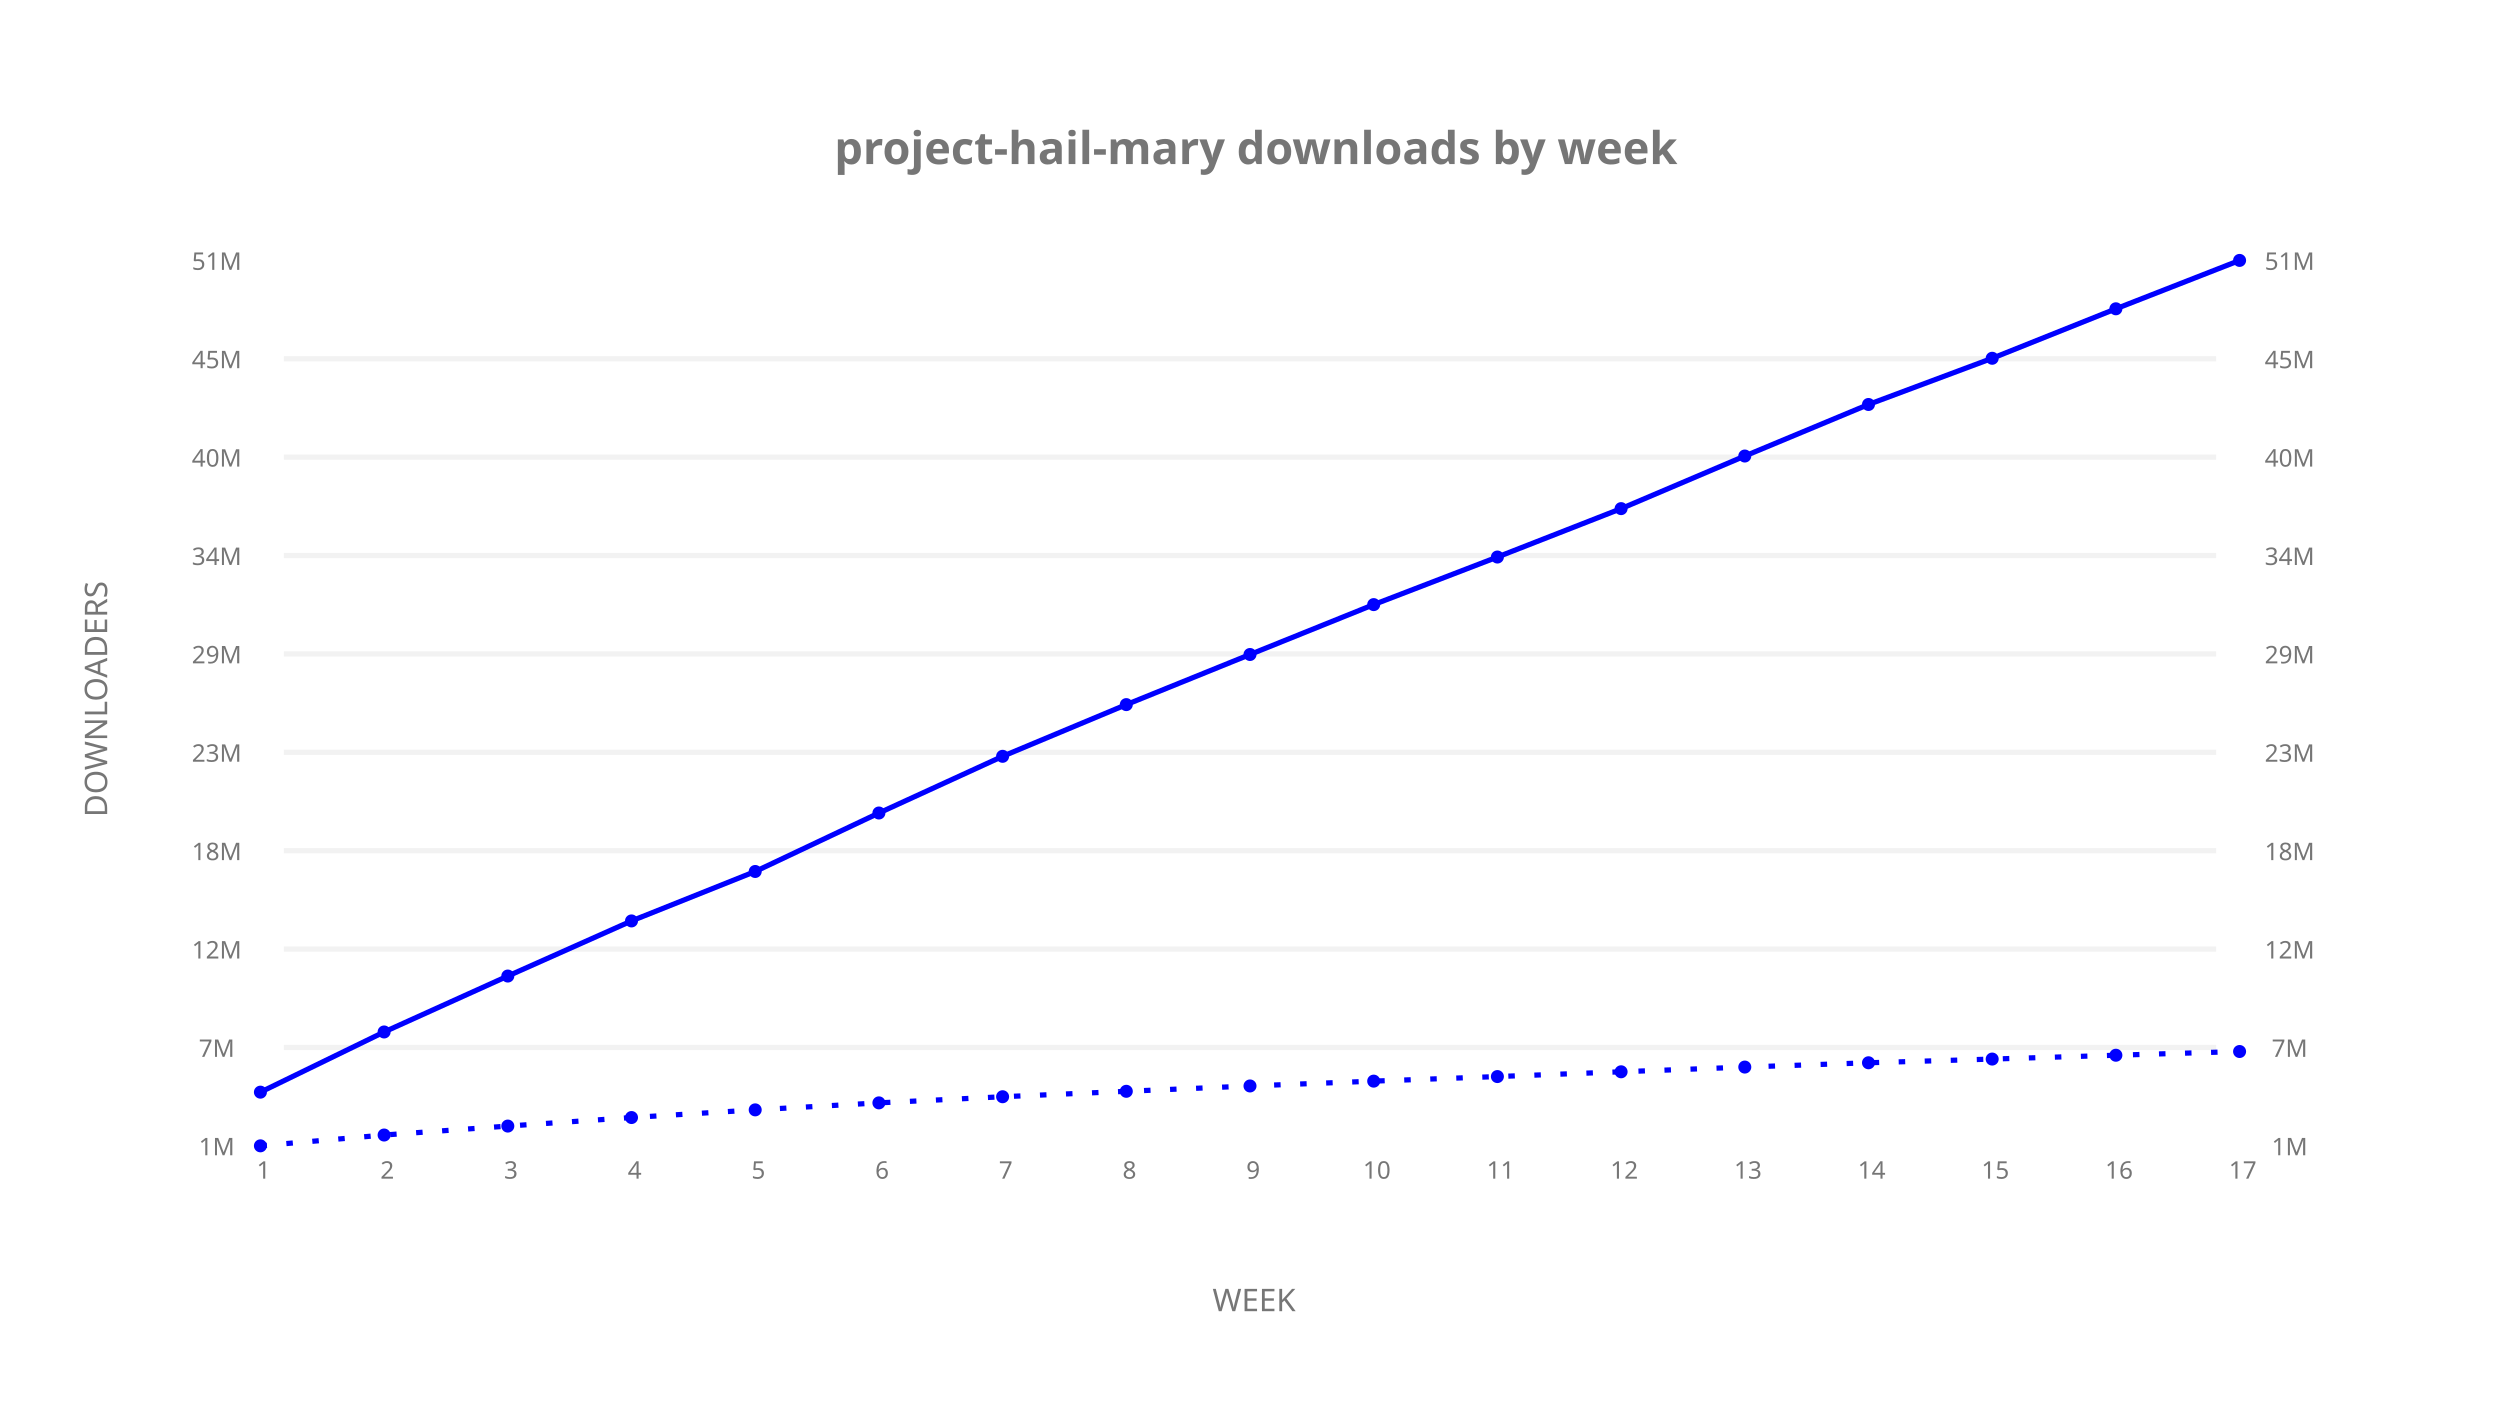
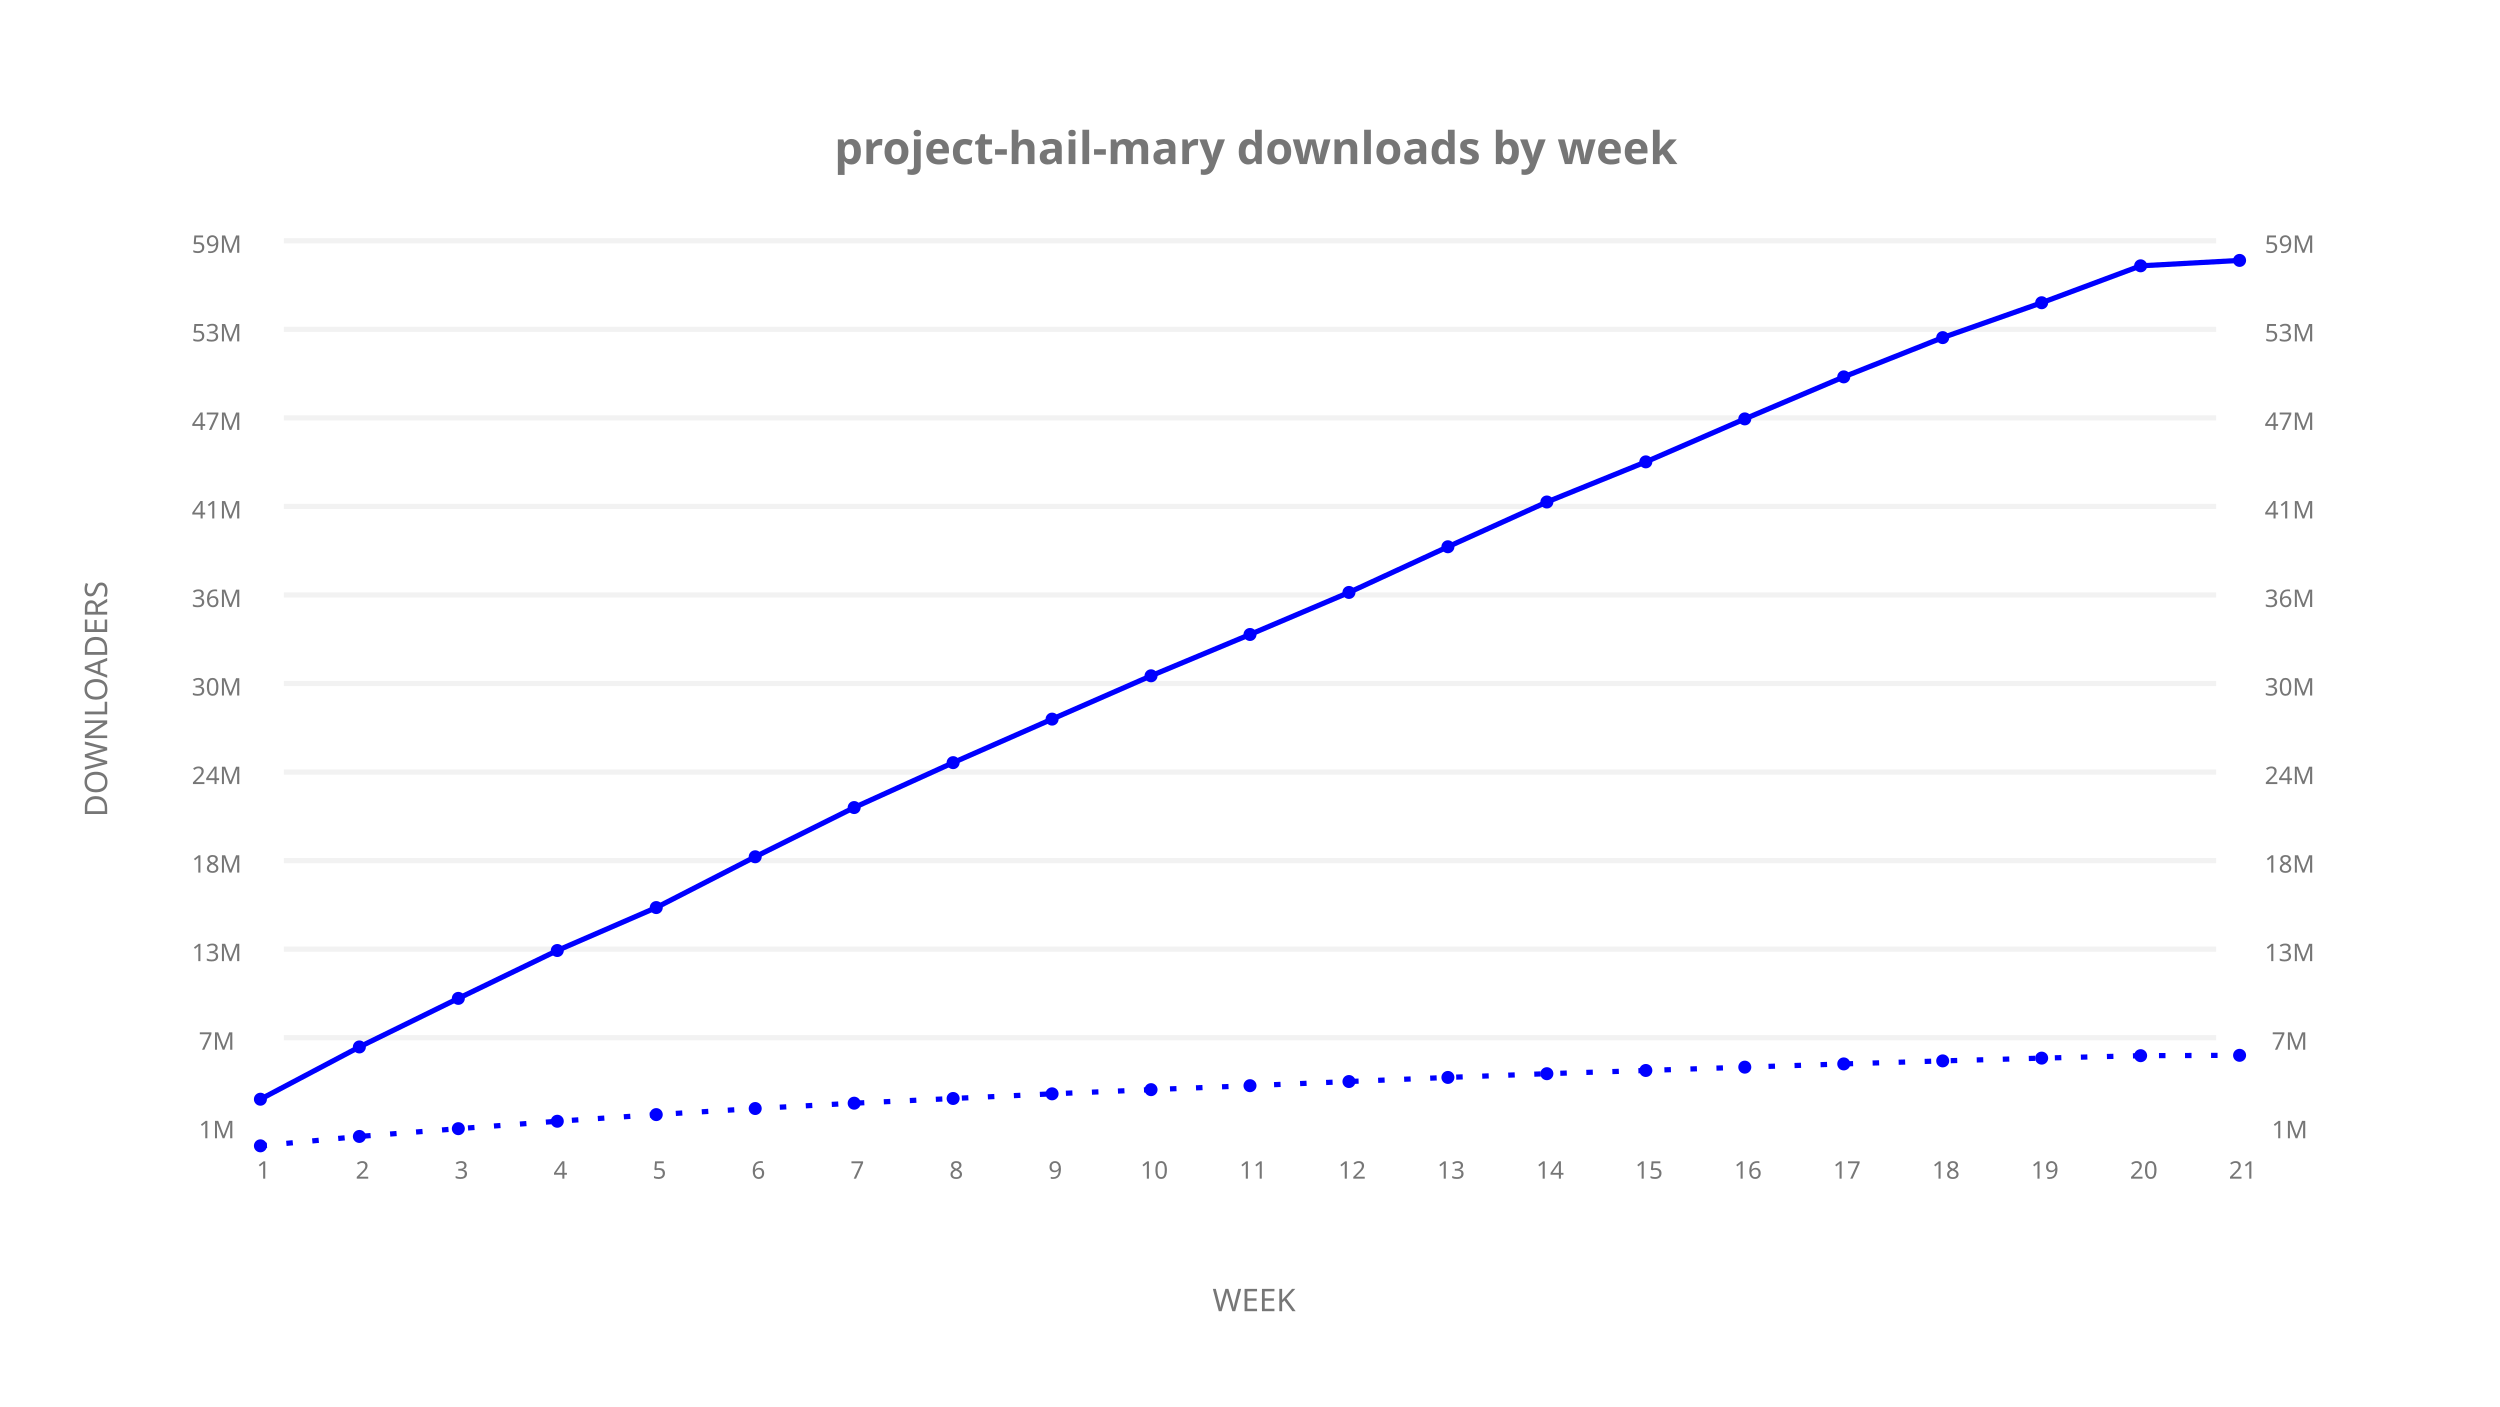
<svg xmlns="http://www.w3.org/2000/svg" xml:space="preserve" id="project-hail-mary-downloads-by-week-project-hail-mary-week" x="0px" y="0px" width="1920px" height="1080px" viewBox="0 0 1920 1080" enable-background="new 0 0 1920 1080" role="img">
  <g id="annotations">
    <text x="960" y="126" font-family="Atkinson Hyperlegible" font-size="26pt" text-anchor="middle" text-align="center" font-weight="600" font-style="normal" style="fill:rgb(118,118,118); fill-opacity:1; stroke:rgb(118,118,118); stroke-opacity:0; stroke-width:0.5"> project-hail-mary downloads by week</text>
    <g id="axes-lines">
      <text x="960" y="1007" font-family="Atkinson Hyperlegible" font-size="18pt" text-anchor="middle" text-align="center" font-weight="500" font-style="normal" style="fill:rgb(118,118,118); fill-opacity:1; stroke:rgb(118,118,118); stroke-opacity:0; stroke-width:0.5"> WEEK</text>
      <text x="73" y="540" font-family="Atkinson Hyperlegible" font-size="18pt" text-anchor="middle" text-align="center" dominant-baseline="central" font-weight="500" font-style="normal" style="fill:rgb(118,118,118); fill-opacity:1; stroke:rgb(118,118,118); stroke-opacity:0; stroke-width:0.5" transform="rotate(-90,73,540)"> DOWNLOADERS</text>
    </g>
    <g id="tic-y-label-lines">
-       <line x1="218" y1="804.444" x2="1702" y2="804.444" style="fill:rgb(0,0,255); fill-opacity:0; stroke:rgb(242,242,242); stroke-opacity:1; stroke-width:4" />
-       <line x1="218" y1="728.889" x2="1702" y2="728.889" style="fill:rgb(0,0,255); fill-opacity:0; stroke:rgb(242,242,242); stroke-opacity:1; stroke-width:4" />
-       <line x1="218" y1="653.333" x2="1702" y2="653.333" style="fill:rgb(0,0,255); fill-opacity:0; stroke:rgb(242,242,242); stroke-opacity:1; stroke-width:4" />
-       <line x1="218" y1="577.778" x2="1702" y2="577.778" style="fill:rgb(0,0,255); fill-opacity:0; stroke:rgb(242,242,242); stroke-opacity:1; stroke-width:4" />
-       <line x1="218" y1="502.222" x2="1702" y2="502.222" style="fill:rgb(0,0,255); fill-opacity:0; stroke:rgb(242,242,242); stroke-opacity:1; stroke-width:4" />
-       <line x1="218" y1="426.667" x2="1702" y2="426.667" style="fill:rgb(0,0,255); fill-opacity:0; stroke:rgb(242,242,242); stroke-opacity:1; stroke-width:4" />
-       <line x1="218" y1="351.111" x2="1702" y2="351.111" style="fill:rgb(0,0,255); fill-opacity:0; stroke:rgb(242,242,242); stroke-opacity:1; stroke-width:4" />
-       <line x1="218" y1="275.556" x2="1702" y2="275.556" style="fill:rgb(0,0,255); fill-opacity:0; stroke:rgb(242,242,242); stroke-opacity:1; stroke-width:4" />
+       <line x1="218" y1="796.932" x2="1702" y2="796.932" style="fill:rgb(0,0,255); fill-opacity:0; stroke:rgb(242,242,242); stroke-opacity:1; stroke-width:4" />
+       <line x1="218" y1="728.932" x2="1702" y2="728.932" style="fill:rgb(0,0,255); fill-opacity:0; stroke:rgb(242,242,242); stroke-opacity:1; stroke-width:4" />
+       <line x1="218" y1="660.932" x2="1702" y2="660.932" style="fill:rgb(0,0,255); fill-opacity:0; stroke:rgb(242,242,242); stroke-opacity:1; stroke-width:4" />
+       <line x1="218" y1="592.932" x2="1702" y2="592.932" style="fill:rgb(0,0,255); fill-opacity:0; stroke:rgb(242,242,242); stroke-opacity:1; stroke-width:4" />
+       <line x1="218" y1="524.932" x2="1702" y2="524.932" style="fill:rgb(0,0,255); fill-opacity:0; stroke:rgb(242,242,242); stroke-opacity:1; stroke-width:4" />
+       <line x1="218" y1="456.932" x2="1702" y2="456.932" style="fill:rgb(0,0,255); fill-opacity:0; stroke:rgb(242,242,242); stroke-opacity:1; stroke-width:4" />
+       <line x1="218" y1="388.932" x2="1702" y2="388.932" style="fill:rgb(0,0,255); fill-opacity:0; stroke:rgb(242,242,242); stroke-opacity:1; stroke-width:4" />
+       <line x1="218" y1="320.932" x2="1702" y2="320.932" style="fill:rgb(0,0,255); fill-opacity:0; stroke:rgb(242,242,242); stroke-opacity:1; stroke-width:4" />
+       <line x1="218" y1="252.932" x2="1702" y2="252.932" style="fill:rgb(0,0,255); fill-opacity:0; stroke:rgb(242,242,242); stroke-opacity:1; stroke-width:4" />
+       <line x1="218" y1="184.932" x2="1702" y2="184.932" style="fill:rgb(0,0,255); fill-opacity:0; stroke:rgb(242,242,242); stroke-opacity:1; stroke-width:4" />
    </g>
    <g id="tic-x-labels">
      <text x="200" y="898" font-family="Atkinson Hyperlegible" font-size="14pt" text-anchor="middle" text-align="center" dominant-baseline="central" font-weight="400" font-style="normal" style="fill:rgb(118,118,118); fill-opacity:1; stroke:rgb(118,118,118); stroke-opacity:0; stroke-width:0.5"> 1</text>
-       <text x="295" y="898" font-family="Atkinson Hyperlegible" font-size="14pt" text-anchor="middle" text-align="center" dominant-baseline="central" font-weight="400" font-style="normal" style="fill:rgb(118,118,118); fill-opacity:1; stroke:rgb(118,118,118); stroke-opacity:0; stroke-width:0.5"> 2</text>
-       <text x="390" y="898" font-family="Atkinson Hyperlegible" font-size="14pt" text-anchor="middle" text-align="center" dominant-baseline="central" font-weight="400" font-style="normal" style="fill:rgb(118,118,118); fill-opacity:1; stroke:rgb(118,118,118); stroke-opacity:0; stroke-width:0.5"> 3</text>
-       <text x="485" y="898" font-family="Atkinson Hyperlegible" font-size="14pt" text-anchor="middle" text-align="center" dominant-baseline="central" font-weight="400" font-style="normal" style="fill:rgb(118,118,118); fill-opacity:1; stroke:rgb(118,118,118); stroke-opacity:0; stroke-width:0.5"> 4</text>
-       <text x="580" y="898" font-family="Atkinson Hyperlegible" font-size="14pt" text-anchor="middle" text-align="center" dominant-baseline="central" font-weight="400" font-style="normal" style="fill:rgb(118,118,118); fill-opacity:1; stroke:rgb(118,118,118); stroke-opacity:0; stroke-width:0.5"> 5</text>
-       <text x="675" y="898" font-family="Atkinson Hyperlegible" font-size="14pt" text-anchor="middle" text-align="center" dominant-baseline="central" font-weight="400" font-style="normal" style="fill:rgb(118,118,118); fill-opacity:1; stroke:rgb(118,118,118); stroke-opacity:0; stroke-width:0.5"> 6</text>
-       <text x="770" y="898" font-family="Atkinson Hyperlegible" font-size="14pt" text-anchor="middle" text-align="center" dominant-baseline="central" font-weight="400" font-style="normal" style="fill:rgb(118,118,118); fill-opacity:1; stroke:rgb(118,118,118); stroke-opacity:0; stroke-width:0.5"> 7</text>
-       <text x="865" y="898" font-family="Atkinson Hyperlegible" font-size="14pt" text-anchor="middle" text-align="center" dominant-baseline="central" font-weight="400" font-style="normal" style="fill:rgb(118,118,118); fill-opacity:1; stroke:rgb(118,118,118); stroke-opacity:0; stroke-width:0.5"> 8</text>
-       <text x="960" y="898" font-family="Atkinson Hyperlegible" font-size="14pt" text-anchor="middle" text-align="center" dominant-baseline="central" font-weight="400" font-style="normal" style="fill:rgb(118,118,118); fill-opacity:1; stroke:rgb(118,118,118); stroke-opacity:0; stroke-width:0.5"> 9</text>
-       <text x="1055" y="898" font-family="Atkinson Hyperlegible" font-size="14pt" text-anchor="middle" text-align="center" dominant-baseline="central" font-weight="400" font-style="normal" style="fill:rgb(118,118,118); fill-opacity:1; stroke:rgb(118,118,118); stroke-opacity:0; stroke-width:0.5"> 10</text>
-       <text x="1150" y="898" font-family="Atkinson Hyperlegible" font-size="14pt" text-anchor="middle" text-align="center" dominant-baseline="central" font-weight="400" font-style="normal" style="fill:rgb(118,118,118); fill-opacity:1; stroke:rgb(118,118,118); stroke-opacity:0; stroke-width:0.5"> 11</text>
-       <text x="1245" y="898" font-family="Atkinson Hyperlegible" font-size="14pt" text-anchor="middle" text-align="center" dominant-baseline="central" font-weight="400" font-style="normal" style="fill:rgb(118,118,118); fill-opacity:1; stroke:rgb(118,118,118); stroke-opacity:0; stroke-width:0.5"> 12</text>
-       <text x="1340" y="898" font-family="Atkinson Hyperlegible" font-size="14pt" text-anchor="middle" text-align="center" dominant-baseline="central" font-weight="400" font-style="normal" style="fill:rgb(118,118,118); fill-opacity:1; stroke:rgb(118,118,118); stroke-opacity:0; stroke-width:0.5"> 13</text>
-       <text x="1435" y="898" font-family="Atkinson Hyperlegible" font-size="14pt" text-anchor="middle" text-align="center" dominant-baseline="central" font-weight="400" font-style="normal" style="fill:rgb(118,118,118); fill-opacity:1; stroke:rgb(118,118,118); stroke-opacity:0; stroke-width:0.5"> 14</text>
-       <text x="1530" y="898" font-family="Atkinson Hyperlegible" font-size="14pt" text-anchor="middle" text-align="center" dominant-baseline="central" font-weight="400" font-style="normal" style="fill:rgb(118,118,118); fill-opacity:1; stroke:rgb(118,118,118); stroke-opacity:0; stroke-width:0.5"> 15</text>
-       <text x="1625" y="898" font-family="Atkinson Hyperlegible" font-size="14pt" text-anchor="middle" text-align="center" dominant-baseline="central" font-weight="400" font-style="normal" style="fill:rgb(118,118,118); fill-opacity:1; stroke:rgb(118,118,118); stroke-opacity:0; stroke-width:0.5"> 16</text>
-       <text x="1720" y="898" font-family="Atkinson Hyperlegible" font-size="14pt" text-anchor="middle" text-align="center" dominant-baseline="central" font-weight="400" font-style="normal" style="fill:rgb(118,118,118); fill-opacity:1; stroke:rgb(118,118,118); stroke-opacity:0; stroke-width:0.5"> 17</text>
+       <text x="276" y="898" font-family="Atkinson Hyperlegible" font-size="14pt" text-anchor="middle" text-align="center" dominant-baseline="central" font-weight="400" font-style="normal" style="fill:rgb(118,118,118); fill-opacity:1; stroke:rgb(118,118,118); stroke-opacity:0; stroke-width:0.5"> 2</text>
+       <text x="352" y="898" font-family="Atkinson Hyperlegible" font-size="14pt" text-anchor="middle" text-align="center" dominant-baseline="central" font-weight="400" font-style="normal" style="fill:rgb(118,118,118); fill-opacity:1; stroke:rgb(118,118,118); stroke-opacity:0; stroke-width:0.5"> 3</text>
+       <text x="428" y="898" font-family="Atkinson Hyperlegible" font-size="14pt" text-anchor="middle" text-align="center" dominant-baseline="central" font-weight="400" font-style="normal" style="fill:rgb(118,118,118); fill-opacity:1; stroke:rgb(118,118,118); stroke-opacity:0; stroke-width:0.5"> 4</text>
+       <text x="504" y="898" font-family="Atkinson Hyperlegible" font-size="14pt" text-anchor="middle" text-align="center" dominant-baseline="central" font-weight="400" font-style="normal" style="fill:rgb(118,118,118); fill-opacity:1; stroke:rgb(118,118,118); stroke-opacity:0; stroke-width:0.5"> 5</text>
+       <text x="580" y="898" font-family="Atkinson Hyperlegible" font-size="14pt" text-anchor="middle" text-align="center" dominant-baseline="central" font-weight="400" font-style="normal" style="fill:rgb(118,118,118); fill-opacity:1; stroke:rgb(118,118,118); stroke-opacity:0; stroke-width:0.5"> 6</text>
+       <text x="656" y="898" font-family="Atkinson Hyperlegible" font-size="14pt" text-anchor="middle" text-align="center" dominant-baseline="central" font-weight="400" font-style="normal" style="fill:rgb(118,118,118); fill-opacity:1; stroke:rgb(118,118,118); stroke-opacity:0; stroke-width:0.5"> 7</text>
+       <text x="732" y="898" font-family="Atkinson Hyperlegible" font-size="14pt" text-anchor="middle" text-align="center" dominant-baseline="central" font-weight="400" font-style="normal" style="fill:rgb(118,118,118); fill-opacity:1; stroke:rgb(118,118,118); stroke-opacity:0; stroke-width:0.5"> 8</text>
+       <text x="808" y="898" font-family="Atkinson Hyperlegible" font-size="14pt" text-anchor="middle" text-align="center" dominant-baseline="central" font-weight="400" font-style="normal" style="fill:rgb(118,118,118); fill-opacity:1; stroke:rgb(118,118,118); stroke-opacity:0; stroke-width:0.5"> 9</text>
+       <text x="884" y="898" font-family="Atkinson Hyperlegible" font-size="14pt" text-anchor="middle" text-align="center" dominant-baseline="central" font-weight="400" font-style="normal" style="fill:rgb(118,118,118); fill-opacity:1; stroke:rgb(118,118,118); stroke-opacity:0; stroke-width:0.5"> 10</text>
+       <text x="960" y="898" font-family="Atkinson Hyperlegible" font-size="14pt" text-anchor="middle" text-align="center" dominant-baseline="central" font-weight="400" font-style="normal" style="fill:rgb(118,118,118); fill-opacity:1; stroke:rgb(118,118,118); stroke-opacity:0; stroke-width:0.5"> 11</text>
+       <text x="1036" y="898" font-family="Atkinson Hyperlegible" font-size="14pt" text-anchor="middle" text-align="center" dominant-baseline="central" font-weight="400" font-style="normal" style="fill:rgb(118,118,118); fill-opacity:1; stroke:rgb(118,118,118); stroke-opacity:0; stroke-width:0.5"> 12</text>
+       <text x="1112" y="898" font-family="Atkinson Hyperlegible" font-size="14pt" text-anchor="middle" text-align="center" dominant-baseline="central" font-weight="400" font-style="normal" style="fill:rgb(118,118,118); fill-opacity:1; stroke:rgb(118,118,118); stroke-opacity:0; stroke-width:0.5"> 13</text>
+       <text x="1188" y="898" font-family="Atkinson Hyperlegible" font-size="14pt" text-anchor="middle" text-align="center" dominant-baseline="central" font-weight="400" font-style="normal" style="fill:rgb(118,118,118); fill-opacity:1; stroke:rgb(118,118,118); stroke-opacity:0; stroke-width:0.5"> 14</text>
+       <text x="1264" y="898" font-family="Atkinson Hyperlegible" font-size="14pt" text-anchor="middle" text-align="center" dominant-baseline="central" font-weight="400" font-style="normal" style="fill:rgb(118,118,118); fill-opacity:1; stroke:rgb(118,118,118); stroke-opacity:0; stroke-width:0.5"> 15</text>
+       <text x="1340" y="898" font-family="Atkinson Hyperlegible" font-size="14pt" text-anchor="middle" text-align="center" dominant-baseline="central" font-weight="400" font-style="normal" style="fill:rgb(118,118,118); fill-opacity:1; stroke:rgb(118,118,118); stroke-opacity:0; stroke-width:0.5"> 16</text>
+       <text x="1416" y="898" font-family="Atkinson Hyperlegible" font-size="14pt" text-anchor="middle" text-align="center" dominant-baseline="central" font-weight="400" font-style="normal" style="fill:rgb(118,118,118); fill-opacity:1; stroke:rgb(118,118,118); stroke-opacity:0; stroke-width:0.5"> 17</text>
+       <text x="1492" y="898" font-family="Atkinson Hyperlegible" font-size="14pt" text-anchor="middle" text-align="center" dominant-baseline="central" font-weight="400" font-style="normal" style="fill:rgb(118,118,118); fill-opacity:1; stroke:rgb(118,118,118); stroke-opacity:0; stroke-width:0.5"> 18</text>
+       <text x="1568" y="898" font-family="Atkinson Hyperlegible" font-size="14pt" text-anchor="middle" text-align="center" dominant-baseline="central" font-weight="400" font-style="normal" style="fill:rgb(118,118,118); fill-opacity:1; stroke:rgb(118,118,118); stroke-opacity:0; stroke-width:0.5"> 19</text>
+       <text x="1644" y="898" font-family="Atkinson Hyperlegible" font-size="14pt" text-anchor="middle" text-align="center" dominant-baseline="central" font-weight="400" font-style="normal" style="fill:rgb(118,118,118); fill-opacity:1; stroke:rgb(118,118,118); stroke-opacity:0; stroke-width:0.5"> 20</text>
+       <text x="1720" y="898" font-family="Atkinson Hyperlegible" font-size="14pt" text-anchor="middle" text-align="center" dominant-baseline="central" font-weight="400" font-style="normal" style="fill:rgb(118,118,118); fill-opacity:1; stroke:rgb(118,118,118); stroke-opacity:0; stroke-width:0.5"> 21</text>
    </g>
    <g id="tic-y-labels">
-       <text x="164" y="880" font-family="Atkinson Hyperlegible" font-size="14pt" text-anchor="middle" text-align="center" dominant-baseline="central" font-weight="400" font-style="normal" style="fill:rgb(118,118,118); fill-opacity:1; stroke:rgb(118,118,118); stroke-opacity:0; stroke-width:0.5"> 1M</text>
-       <text x="1756" y="880" font-family="Atkinson Hyperlegible" font-size="14pt" text-anchor="middle" text-align="center" dominant-baseline="central" font-weight="400" font-style="normal" style="fill:rgb(118,118,118); fill-opacity:1; stroke:rgb(118,118,118); stroke-opacity:0; stroke-width:0.5"> 1M</text>
-       <text x="164" y="804.444" font-family="Atkinson Hyperlegible" font-size="14pt" text-anchor="middle" text-align="center" dominant-baseline="central" font-weight="400" font-style="normal" style="fill:rgb(118,118,118); fill-opacity:1; stroke:rgb(118,118,118); stroke-opacity:0; stroke-width:0.5"> 7M</text>
-       <text x="1756" y="804.444" font-family="Atkinson Hyperlegible" font-size="14pt" text-anchor="middle" text-align="center" dominant-baseline="central" font-weight="400" font-style="normal" style="fill:rgb(118,118,118); fill-opacity:1; stroke:rgb(118,118,118); stroke-opacity:0; stroke-width:0.5"> 7M</text>
-       <text x="164" y="728.889" font-family="Atkinson Hyperlegible" font-size="14pt" text-anchor="middle" text-align="center" dominant-baseline="central" font-weight="400" font-style="normal" style="fill:rgb(118,118,118); fill-opacity:1; stroke:rgb(118,118,118); stroke-opacity:0; stroke-width:0.5"> 12M</text>
-       <text x="1756" y="728.889" font-family="Atkinson Hyperlegible" font-size="14pt" text-anchor="middle" text-align="center" dominant-baseline="central" font-weight="400" font-style="normal" style="fill:rgb(118,118,118); fill-opacity:1; stroke:rgb(118,118,118); stroke-opacity:0; stroke-width:0.5"> 12M</text>
-       <text x="164" y="653.333" font-family="Atkinson Hyperlegible" font-size="14pt" text-anchor="middle" text-align="center" dominant-baseline="central" font-weight="400" font-style="normal" style="fill:rgb(118,118,118); fill-opacity:1; stroke:rgb(118,118,118); stroke-opacity:0; stroke-width:0.5"> 18M</text>
-       <text x="1756" y="653.333" font-family="Atkinson Hyperlegible" font-size="14pt" text-anchor="middle" text-align="center" dominant-baseline="central" font-weight="400" font-style="normal" style="fill:rgb(118,118,118); fill-opacity:1; stroke:rgb(118,118,118); stroke-opacity:0; stroke-width:0.5"> 18M</text>
-       <text x="164" y="577.778" font-family="Atkinson Hyperlegible" font-size="14pt" text-anchor="middle" text-align="center" dominant-baseline="central" font-weight="400" font-style="normal" style="fill:rgb(118,118,118); fill-opacity:1; stroke:rgb(118,118,118); stroke-opacity:0; stroke-width:0.5"> 23M</text>
-       <text x="1756" y="577.778" font-family="Atkinson Hyperlegible" font-size="14pt" text-anchor="middle" text-align="center" dominant-baseline="central" font-weight="400" font-style="normal" style="fill:rgb(118,118,118); fill-opacity:1; stroke:rgb(118,118,118); stroke-opacity:0; stroke-width:0.5"> 23M</text>
-       <text x="164" y="502.222" font-family="Atkinson Hyperlegible" font-size="14pt" text-anchor="middle" text-align="center" dominant-baseline="central" font-weight="400" font-style="normal" style="fill:rgb(118,118,118); fill-opacity:1; stroke:rgb(118,118,118); stroke-opacity:0; stroke-width:0.5"> 29M</text>
-       <text x="1756" y="502.222" font-family="Atkinson Hyperlegible" font-size="14pt" text-anchor="middle" text-align="center" dominant-baseline="central" font-weight="400" font-style="normal" style="fill:rgb(118,118,118); fill-opacity:1; stroke:rgb(118,118,118); stroke-opacity:0; stroke-width:0.5"> 29M</text>
-       <text x="164" y="426.667" font-family="Atkinson Hyperlegible" font-size="14pt" text-anchor="middle" text-align="center" dominant-baseline="central" font-weight="400" font-style="normal" style="fill:rgb(118,118,118); fill-opacity:1; stroke:rgb(118,118,118); stroke-opacity:0; stroke-width:0.5"> 34M</text>
-       <text x="1756" y="426.667" font-family="Atkinson Hyperlegible" font-size="14pt" text-anchor="middle" text-align="center" dominant-baseline="central" font-weight="400" font-style="normal" style="fill:rgb(118,118,118); fill-opacity:1; stroke:rgb(118,118,118); stroke-opacity:0; stroke-width:0.5"> 34M</text>
-       <text x="164" y="351.111" font-family="Atkinson Hyperlegible" font-size="14pt" text-anchor="middle" text-align="center" dominant-baseline="central" font-weight="400" font-style="normal" style="fill:rgb(118,118,118); fill-opacity:1; stroke:rgb(118,118,118); stroke-opacity:0; stroke-width:0.5"> 40M</text>
-       <text x="1756" y="351.111" font-family="Atkinson Hyperlegible" font-size="14pt" text-anchor="middle" text-align="center" dominant-baseline="central" font-weight="400" font-style="normal" style="fill:rgb(118,118,118); fill-opacity:1; stroke:rgb(118,118,118); stroke-opacity:0; stroke-width:0.5"> 40M</text>
-       <text x="164" y="275.556" font-family="Atkinson Hyperlegible" font-size="14pt" text-anchor="middle" text-align="center" dominant-baseline="central" font-weight="400" font-style="normal" style="fill:rgb(118,118,118); fill-opacity:1; stroke:rgb(118,118,118); stroke-opacity:0; stroke-width:0.5"> 45M</text>
-       <text x="1756" y="275.556" font-family="Atkinson Hyperlegible" font-size="14pt" text-anchor="middle" text-align="center" dominant-baseline="central" font-weight="400" font-style="normal" style="fill:rgb(118,118,118); fill-opacity:1; stroke:rgb(118,118,118); stroke-opacity:0; stroke-width:0.5"> 45M</text>
-       <text x="164" y="200" font-family="Atkinson Hyperlegible" font-size="14pt" text-anchor="middle" text-align="center" dominant-baseline="central" font-weight="400" font-style="normal" style="fill:rgb(118,118,118); fill-opacity:1; stroke:rgb(118,118,118); stroke-opacity:0; stroke-width:0.5"> 51M</text>
-       <text x="1756" y="200" font-family="Atkinson Hyperlegible" font-size="14pt" text-anchor="middle" text-align="center" dominant-baseline="central" font-weight="400" font-style="normal" style="fill:rgb(118,118,118); fill-opacity:1; stroke:rgb(118,118,118); stroke-opacity:0; stroke-width:0.5"> 51M</text>
+       <text x="164" y="866.932" font-family="Atkinson Hyperlegible" font-size="14pt" text-anchor="middle" text-align="center" dominant-baseline="central" font-weight="400" font-style="normal" style="fill:rgb(118,118,118); fill-opacity:1; stroke:rgb(118,118,118); stroke-opacity:0; stroke-width:0.5"> 1M</text>
+       <text x="1756" y="866.932" font-family="Atkinson Hyperlegible" font-size="14pt" text-anchor="middle" text-align="center" dominant-baseline="central" font-weight="400" font-style="normal" style="fill:rgb(118,118,118); fill-opacity:1; stroke:rgb(118,118,118); stroke-opacity:0; stroke-width:0.5"> 1M</text>
+       <text x="164" y="798.932" font-family="Atkinson Hyperlegible" font-size="14pt" text-anchor="middle" text-align="center" dominant-baseline="central" font-weight="400" font-style="normal" style="fill:rgb(118,118,118); fill-opacity:1; stroke:rgb(118,118,118); stroke-opacity:0; stroke-width:0.5"> 7M</text>
+       <text x="1756" y="798.932" font-family="Atkinson Hyperlegible" font-size="14pt" text-anchor="middle" text-align="center" dominant-baseline="central" font-weight="400" font-style="normal" style="fill:rgb(118,118,118); fill-opacity:1; stroke:rgb(118,118,118); stroke-opacity:0; stroke-width:0.5"> 7M</text>
+       <text x="164" y="730.932" font-family="Atkinson Hyperlegible" font-size="14pt" text-anchor="middle" text-align="center" dominant-baseline="central" font-weight="400" font-style="normal" style="fill:rgb(118,118,118); fill-opacity:1; stroke:rgb(118,118,118); stroke-opacity:0; stroke-width:0.5"> 13M</text>
+       <text x="1756" y="730.932" font-family="Atkinson Hyperlegible" font-size="14pt" text-anchor="middle" text-align="center" dominant-baseline="central" font-weight="400" font-style="normal" style="fill:rgb(118,118,118); fill-opacity:1; stroke:rgb(118,118,118); stroke-opacity:0; stroke-width:0.5"> 13M</text>
+       <text x="164" y="662.932" font-family="Atkinson Hyperlegible" font-size="14pt" text-anchor="middle" text-align="center" dominant-baseline="central" font-weight="400" font-style="normal" style="fill:rgb(118,118,118); fill-opacity:1; stroke:rgb(118,118,118); stroke-opacity:0; stroke-width:0.5"> 18M</text>
+       <text x="1756" y="662.932" font-family="Atkinson Hyperlegible" font-size="14pt" text-anchor="middle" text-align="center" dominant-baseline="central" font-weight="400" font-style="normal" style="fill:rgb(118,118,118); fill-opacity:1; stroke:rgb(118,118,118); stroke-opacity:0; stroke-width:0.5"> 18M</text>
+       <text x="164" y="594.932" font-family="Atkinson Hyperlegible" font-size="14pt" text-anchor="middle" text-align="center" dominant-baseline="central" font-weight="400" font-style="normal" style="fill:rgb(118,118,118); fill-opacity:1; stroke:rgb(118,118,118); stroke-opacity:0; stroke-width:0.5"> 24M</text>
+       <text x="1756" y="594.932" font-family="Atkinson Hyperlegible" font-size="14pt" text-anchor="middle" text-align="center" dominant-baseline="central" font-weight="400" font-style="normal" style="fill:rgb(118,118,118); fill-opacity:1; stroke:rgb(118,118,118); stroke-opacity:0; stroke-width:0.5"> 24M</text>
+       <text x="164" y="526.932" font-family="Atkinson Hyperlegible" font-size="14pt" text-anchor="middle" text-align="center" dominant-baseline="central" font-weight="400" font-style="normal" style="fill:rgb(118,118,118); fill-opacity:1; stroke:rgb(118,118,118); stroke-opacity:0; stroke-width:0.5"> 30M</text>
+       <text x="1756" y="526.932" font-family="Atkinson Hyperlegible" font-size="14pt" text-anchor="middle" text-align="center" dominant-baseline="central" font-weight="400" font-style="normal" style="fill:rgb(118,118,118); fill-opacity:1; stroke:rgb(118,118,118); stroke-opacity:0; stroke-width:0.5"> 30M</text>
+       <text x="164" y="458.932" font-family="Atkinson Hyperlegible" font-size="14pt" text-anchor="middle" text-align="center" dominant-baseline="central" font-weight="400" font-style="normal" style="fill:rgb(118,118,118); fill-opacity:1; stroke:rgb(118,118,118); stroke-opacity:0; stroke-width:0.5"> 36M</text>
+       <text x="1756" y="458.932" font-family="Atkinson Hyperlegible" font-size="14pt" text-anchor="middle" text-align="center" dominant-baseline="central" font-weight="400" font-style="normal" style="fill:rgb(118,118,118); fill-opacity:1; stroke:rgb(118,118,118); stroke-opacity:0; stroke-width:0.5"> 36M</text>
+       <text x="164" y="390.932" font-family="Atkinson Hyperlegible" font-size="14pt" text-anchor="middle" text-align="center" dominant-baseline="central" font-weight="400" font-style="normal" style="fill:rgb(118,118,118); fill-opacity:1; stroke:rgb(118,118,118); stroke-opacity:0; stroke-width:0.5"> 41M</text>
+       <text x="1756" y="390.932" font-family="Atkinson Hyperlegible" font-size="14pt" text-anchor="middle" text-align="center" dominant-baseline="central" font-weight="400" font-style="normal" style="fill:rgb(118,118,118); fill-opacity:1; stroke:rgb(118,118,118); stroke-opacity:0; stroke-width:0.5"> 41M</text>
+       <text x="164" y="322.932" font-family="Atkinson Hyperlegible" font-size="14pt" text-anchor="middle" text-align="center" dominant-baseline="central" font-weight="400" font-style="normal" style="fill:rgb(118,118,118); fill-opacity:1; stroke:rgb(118,118,118); stroke-opacity:0; stroke-width:0.5"> 47M</text>
+       <text x="1756" y="322.932" font-family="Atkinson Hyperlegible" font-size="14pt" text-anchor="middle" text-align="center" dominant-baseline="central" font-weight="400" font-style="normal" style="fill:rgb(118,118,118); fill-opacity:1; stroke:rgb(118,118,118); stroke-opacity:0; stroke-width:0.5"> 47M</text>
+       <text x="164" y="254.932" font-family="Atkinson Hyperlegible" font-size="14pt" text-anchor="middle" text-align="center" dominant-baseline="central" font-weight="400" font-style="normal" style="fill:rgb(118,118,118); fill-opacity:1; stroke:rgb(118,118,118); stroke-opacity:0; stroke-width:0.5"> 53M</text>
+       <text x="1756" y="254.932" font-family="Atkinson Hyperlegible" font-size="14pt" text-anchor="middle" text-align="center" dominant-baseline="central" font-weight="400" font-style="normal" style="fill:rgb(118,118,118); fill-opacity:1; stroke:rgb(118,118,118); stroke-opacity:0; stroke-width:0.5"> 53M</text>
+       <text x="164" y="186.932" font-family="Atkinson Hyperlegible" font-size="14pt" text-anchor="middle" text-align="center" dominant-baseline="central" font-weight="400" font-style="normal" style="fill:rgb(118,118,118); fill-opacity:1; stroke:rgb(118,118,118); stroke-opacity:0; stroke-width:0.5"> 59M</text>
+       <text x="1756" y="186.932" font-family="Atkinson Hyperlegible" font-size="14pt" text-anchor="middle" text-align="center" dominant-baseline="central" font-weight="400" font-style="normal" style="fill:rgb(118,118,118); fill-opacity:1; stroke:rgb(118,118,118); stroke-opacity:0; stroke-width:0.5"> 59M</text>
    </g>
  </g>
  <g id="polyline-project-hail-mary downloads by week">
-     <polyline points="200,838.782 295,792.554 390,749.603 485,707.275 580,669.299 675,624.385 770,580.854 865,541.142 960,502.652 1055,464.34 1150,427.802 1245,390.623 1340,350.231 1435,310.643 1530,275.156 1625,237.154 1720,200 " style="fill:rgb(0,0,255); fill-opacity:0; stroke:rgb(0,0,255); stroke-opacity:1; stroke-width:4" />
+     <polyline points="200,844.204 276,804.056 352,766.755 428,729.994 504,697.013 580,658.007 656,620.202 732,585.713 808,552.286 884,519.013 960,487.281 1036,454.992 1112,419.913 1188,385.532 1264,354.713 1340,321.71 1416,289.442 1492,259.279 1568,232.498 1644,204.15 1720,200 " style="fill:rgb(0,0,255); fill-opacity:0; stroke:rgb(0,0,255); stroke-opacity:1; stroke-width:4" />
  </g>
  <g id="markers-project-hail-mary downloads by week">
-     <circle cx="200" cy="838.782" r="5" style="fill:rgb(0,0,255); fill-opacity:1; stroke:rgb(0,0,255); stroke-opacity:0; stroke-width:4">
+     <circle cx="200" cy="844.204" r="5" style="fill:rgb(0,0,255); fill-opacity:1; stroke:rgb(0,0,255); stroke-opacity:0; stroke-width:4">
</circle>
-     <circle cx="295" cy="792.554" r="5" style="fill:rgb(0,0,255); fill-opacity:1; stroke:rgb(0,0,255); stroke-opacity:0; stroke-width:4">
+     <circle cx="276" cy="804.056" r="5" style="fill:rgb(0,0,255); fill-opacity:1; stroke:rgb(0,0,255); stroke-opacity:0; stroke-width:4">
</circle>
-     <circle cx="390" cy="749.603" r="5" style="fill:rgb(0,0,255); fill-opacity:1; stroke:rgb(0,0,255); stroke-opacity:0; stroke-width:4">
+     <circle cx="352" cy="766.755" r="5" style="fill:rgb(0,0,255); fill-opacity:1; stroke:rgb(0,0,255); stroke-opacity:0; stroke-width:4">
</circle>
-     <circle cx="485" cy="707.275" r="5" style="fill:rgb(0,0,255); fill-opacity:1; stroke:rgb(0,0,255); stroke-opacity:0; stroke-width:4">
+     <circle cx="428" cy="729.994" r="5" style="fill:rgb(0,0,255); fill-opacity:1; stroke:rgb(0,0,255); stroke-opacity:0; stroke-width:4">
</circle>
-     <circle cx="580" cy="669.299" r="5" style="fill:rgb(0,0,255); fill-opacity:1; stroke:rgb(0,0,255); stroke-opacity:0; stroke-width:4">
+     <circle cx="504" cy="697.013" r="5" style="fill:rgb(0,0,255); fill-opacity:1; stroke:rgb(0,0,255); stroke-opacity:0; stroke-width:4">
</circle>
-     <circle cx="675" cy="624.385" r="5" style="fill:rgb(0,0,255); fill-opacity:1; stroke:rgb(0,0,255); stroke-opacity:0; stroke-width:4">
+     <circle cx="580" cy="658.007" r="5" style="fill:rgb(0,0,255); fill-opacity:1; stroke:rgb(0,0,255); stroke-opacity:0; stroke-width:4">
</circle>
-     <circle cx="770" cy="580.854" r="5" style="fill:rgb(0,0,255); fill-opacity:1; stroke:rgb(0,0,255); stroke-opacity:0; stroke-width:4">
+     <circle cx="656" cy="620.202" r="5" style="fill:rgb(0,0,255); fill-opacity:1; stroke:rgb(0,0,255); stroke-opacity:0; stroke-width:4">
</circle>
-     <circle cx="865" cy="541.142" r="5" style="fill:rgb(0,0,255); fill-opacity:1; stroke:rgb(0,0,255); stroke-opacity:0; stroke-width:4">
+     <circle cx="732" cy="585.713" r="5" style="fill:rgb(0,0,255); fill-opacity:1; stroke:rgb(0,0,255); stroke-opacity:0; stroke-width:4">
</circle>
-     <circle cx="960" cy="502.652" r="5" style="fill:rgb(0,0,255); fill-opacity:1; stroke:rgb(0,0,255); stroke-opacity:0; stroke-width:4">
+     <circle cx="808" cy="552.286" r="5" style="fill:rgb(0,0,255); fill-opacity:1; stroke:rgb(0,0,255); stroke-opacity:0; stroke-width:4">
</circle>
-     <circle cx="1055" cy="464.34" r="5" style="fill:rgb(0,0,255); fill-opacity:1; stroke:rgb(0,0,255); stroke-opacity:0; stroke-width:4">
+     <circle cx="884" cy="519.013" r="5" style="fill:rgb(0,0,255); fill-opacity:1; stroke:rgb(0,0,255); stroke-opacity:0; stroke-width:4">
</circle>
-     <circle cx="1150" cy="427.802" r="5" style="fill:rgb(0,0,255); fill-opacity:1; stroke:rgb(0,0,255); stroke-opacity:0; stroke-width:4">
+     <circle cx="960" cy="487.281" r="5" style="fill:rgb(0,0,255); fill-opacity:1; stroke:rgb(0,0,255); stroke-opacity:0; stroke-width:4">
</circle>
-     <circle cx="1245" cy="390.623" r="5" style="fill:rgb(0,0,255); fill-opacity:1; stroke:rgb(0,0,255); stroke-opacity:0; stroke-width:4">
+     <circle cx="1036" cy="454.992" r="5" style="fill:rgb(0,0,255); fill-opacity:1; stroke:rgb(0,0,255); stroke-opacity:0; stroke-width:4">
</circle>
-     <circle cx="1340" cy="350.231" r="5" style="fill:rgb(0,0,255); fill-opacity:1; stroke:rgb(0,0,255); stroke-opacity:0; stroke-width:4">
+     <circle cx="1112" cy="419.913" r="5" style="fill:rgb(0,0,255); fill-opacity:1; stroke:rgb(0,0,255); stroke-opacity:0; stroke-width:4">
</circle>
-     <circle cx="1435" cy="310.643" r="5" style="fill:rgb(0,0,255); fill-opacity:1; stroke:rgb(0,0,255); stroke-opacity:0; stroke-width:4">
+     <circle cx="1188" cy="385.532" r="5" style="fill:rgb(0,0,255); fill-opacity:1; stroke:rgb(0,0,255); stroke-opacity:0; stroke-width:4">
</circle>
-     <circle cx="1530" cy="275.156" r="5" style="fill:rgb(0,0,255); fill-opacity:1; stroke:rgb(0,0,255); stroke-opacity:0; stroke-width:4">
+     <circle cx="1264" cy="354.713" r="5" style="fill:rgb(0,0,255); fill-opacity:1; stroke:rgb(0,0,255); stroke-opacity:0; stroke-width:4">
</circle>
-     <circle cx="1625" cy="237.154" r="5" style="fill:rgb(0,0,255); fill-opacity:1; stroke:rgb(0,0,255); stroke-opacity:0; stroke-width:4">
+     <circle cx="1340" cy="321.71" r="5" style="fill:rgb(0,0,255); fill-opacity:1; stroke:rgb(0,0,255); stroke-opacity:0; stroke-width:4">
+ </circle>
+     <circle cx="1416" cy="289.442" r="5" style="fill:rgb(0,0,255); fill-opacity:1; stroke:rgb(0,0,255); stroke-opacity:0; stroke-width:4">
+ </circle>
+     <circle cx="1492" cy="259.279" r="5" style="fill:rgb(0,0,255); fill-opacity:1; stroke:rgb(0,0,255); stroke-opacity:0; stroke-width:4">
+ </circle>
+     <circle cx="1568" cy="232.498" r="5" style="fill:rgb(0,0,255); fill-opacity:1; stroke:rgb(0,0,255); stroke-opacity:0; stroke-width:4">
+ </circle>
+     <circle cx="1644" cy="204.15" r="5" style="fill:rgb(0,0,255); fill-opacity:1; stroke:rgb(0,0,255); stroke-opacity:0; stroke-width:4">
</circle>
    <circle cx="1720" cy="200" r="5" style="fill:rgb(0,0,255); fill-opacity:1; stroke:rgb(0,0,255); stroke-opacity:0; stroke-width:4">
</circle>
  </g>
  <g id="polyline-project-hail-mary downloads by week uploaders">
-     <polyline points="200,880 295,871.701 390,864.822 485,858.268 580,852.38 675,847.003 770,842.292 865,838.125 960,834.018 1055,830.311 1150,826.801 1245,823.135 1340,819.512 1435,816.207 1530,813.366 1625,810.424 1720,807.559 " stroke-dasharray="5 15" style="fill:rgb(0,0,255); fill-opacity:0; stroke:rgb(0,0,255); stroke-opacity:1; stroke-width:4" />
+     <polyline points="200,880 276,872.793 352,866.819 428,861.126 504,856.013 580,851.343 656,847.252 732,843.633 808,840.066 884,836.847 960,833.798 1036,830.615 1112,827.468 1188,824.598 1264,822.131 1340,819.575 1416,817.087 1492,814.763 1568,812.645 1644,810.76 1720,810.49 " stroke-dasharray="5 15" style="fill:rgb(0,0,255); fill-opacity:0; stroke:rgb(0,0,255); stroke-opacity:1; stroke-width:4" />
  </g>
  <g id="markers-project-hail-mary downloads by week uploaders">
    <circle cx="200" cy="880" r="5" style="fill:rgb(0,0,255); fill-opacity:1; stroke:rgb(0,0,255); stroke-opacity:0; stroke-width:4">
</circle>
-     <circle cx="295" cy="871.701" r="5" style="fill:rgb(0,0,255); fill-opacity:1; stroke:rgb(0,0,255); stroke-opacity:0; stroke-width:4">
+     <circle cx="276" cy="872.793" r="5" style="fill:rgb(0,0,255); fill-opacity:1; stroke:rgb(0,0,255); stroke-opacity:0; stroke-width:4">
</circle>
-     <circle cx="390" cy="864.822" r="5" style="fill:rgb(0,0,255); fill-opacity:1; stroke:rgb(0,0,255); stroke-opacity:0; stroke-width:4">
+     <circle cx="352" cy="866.819" r="5" style="fill:rgb(0,0,255); fill-opacity:1; stroke:rgb(0,0,255); stroke-opacity:0; stroke-width:4">
</circle>
-     <circle cx="485" cy="858.268" r="5" style="fill:rgb(0,0,255); fill-opacity:1; stroke:rgb(0,0,255); stroke-opacity:0; stroke-width:4">
+     <circle cx="428" cy="861.126" r="5" style="fill:rgb(0,0,255); fill-opacity:1; stroke:rgb(0,0,255); stroke-opacity:0; stroke-width:4">
</circle>
-     <circle cx="580" cy="852.38" r="5" style="fill:rgb(0,0,255); fill-opacity:1; stroke:rgb(0,0,255); stroke-opacity:0; stroke-width:4">
+     <circle cx="504" cy="856.013" r="5" style="fill:rgb(0,0,255); fill-opacity:1; stroke:rgb(0,0,255); stroke-opacity:0; stroke-width:4">
</circle>
-     <circle cx="675" cy="847.003" r="5" style="fill:rgb(0,0,255); fill-opacity:1; stroke:rgb(0,0,255); stroke-opacity:0; stroke-width:4">
+     <circle cx="580" cy="851.343" r="5" style="fill:rgb(0,0,255); fill-opacity:1; stroke:rgb(0,0,255); stroke-opacity:0; stroke-width:4">
</circle>
-     <circle cx="770" cy="842.292" r="5" style="fill:rgb(0,0,255); fill-opacity:1; stroke:rgb(0,0,255); stroke-opacity:0; stroke-width:4">
+     <circle cx="656" cy="847.252" r="5" style="fill:rgb(0,0,255); fill-opacity:1; stroke:rgb(0,0,255); stroke-opacity:0; stroke-width:4">
</circle>
-     <circle cx="865" cy="838.125" r="5" style="fill:rgb(0,0,255); fill-opacity:1; stroke:rgb(0,0,255); stroke-opacity:0; stroke-width:4">
+     <circle cx="732" cy="843.633" r="5" style="fill:rgb(0,0,255); fill-opacity:1; stroke:rgb(0,0,255); stroke-opacity:0; stroke-width:4">
</circle>
-     <circle cx="960" cy="834.018" r="5" style="fill:rgb(0,0,255); fill-opacity:1; stroke:rgb(0,0,255); stroke-opacity:0; stroke-width:4">
+     <circle cx="808" cy="840.066" r="5" style="fill:rgb(0,0,255); fill-opacity:1; stroke:rgb(0,0,255); stroke-opacity:0; stroke-width:4">
</circle>
-     <circle cx="1055" cy="830.311" r="5" style="fill:rgb(0,0,255); fill-opacity:1; stroke:rgb(0,0,255); stroke-opacity:0; stroke-width:4">
+     <circle cx="884" cy="836.847" r="5" style="fill:rgb(0,0,255); fill-opacity:1; stroke:rgb(0,0,255); stroke-opacity:0; stroke-width:4">
</circle>
-     <circle cx="1150" cy="826.801" r="5" style="fill:rgb(0,0,255); fill-opacity:1; stroke:rgb(0,0,255); stroke-opacity:0; stroke-width:4">
+     <circle cx="960" cy="833.798" r="5" style="fill:rgb(0,0,255); fill-opacity:1; stroke:rgb(0,0,255); stroke-opacity:0; stroke-width:4">
</circle>
-     <circle cx="1245" cy="823.135" r="5" style="fill:rgb(0,0,255); fill-opacity:1; stroke:rgb(0,0,255); stroke-opacity:0; stroke-width:4">
+     <circle cx="1036" cy="830.615" r="5" style="fill:rgb(0,0,255); fill-opacity:1; stroke:rgb(0,0,255); stroke-opacity:0; stroke-width:4">
</circle>
-     <circle cx="1340" cy="819.512" r="5" style="fill:rgb(0,0,255); fill-opacity:1; stroke:rgb(0,0,255); stroke-opacity:0; stroke-width:4">
+     <circle cx="1112" cy="827.468" r="5" style="fill:rgb(0,0,255); fill-opacity:1; stroke:rgb(0,0,255); stroke-opacity:0; stroke-width:4">
</circle>
-     <circle cx="1435" cy="816.207" r="5" style="fill:rgb(0,0,255); fill-opacity:1; stroke:rgb(0,0,255); stroke-opacity:0; stroke-width:4">
+     <circle cx="1188" cy="824.598" r="5" style="fill:rgb(0,0,255); fill-opacity:1; stroke:rgb(0,0,255); stroke-opacity:0; stroke-width:4">
</circle>
-     <circle cx="1530" cy="813.366" r="5" style="fill:rgb(0,0,255); fill-opacity:1; stroke:rgb(0,0,255); stroke-opacity:0; stroke-width:4">
+     <circle cx="1264" cy="822.131" r="5" style="fill:rgb(0,0,255); fill-opacity:1; stroke:rgb(0,0,255); stroke-opacity:0; stroke-width:4">
</circle>
-     <circle cx="1625" cy="810.424" r="5" style="fill:rgb(0,0,255); fill-opacity:1; stroke:rgb(0,0,255); stroke-opacity:0; stroke-width:4">
+     <circle cx="1340" cy="819.575" r="5" style="fill:rgb(0,0,255); fill-opacity:1; stroke:rgb(0,0,255); stroke-opacity:0; stroke-width:4">
</circle>
-     <circle cx="1720" cy="807.559" r="5" style="fill:rgb(0,0,255); fill-opacity:1; stroke:rgb(0,0,255); stroke-opacity:0; stroke-width:4">
+     <circle cx="1416" cy="817.087" r="5" style="fill:rgb(0,0,255); fill-opacity:1; stroke:rgb(0,0,255); stroke-opacity:0; stroke-width:4">
+ </circle>
+     <circle cx="1492" cy="814.763" r="5" style="fill:rgb(0,0,255); fill-opacity:1; stroke:rgb(0,0,255); stroke-opacity:0; stroke-width:4">
+ </circle>
+     <circle cx="1568" cy="812.645" r="5" style="fill:rgb(0,0,255); fill-opacity:1; stroke:rgb(0,0,255); stroke-opacity:0; stroke-width:4">
+ </circle>
+     <circle cx="1644" cy="810.76" r="5" style="fill:rgb(0,0,255); fill-opacity:1; stroke:rgb(0,0,255); stroke-opacity:0; stroke-width:4">
+ </circle>
+     <circle cx="1720" cy="810.49" r="5" style="fill:rgb(0,0,255); fill-opacity:1; stroke:rgb(0,0,255); stroke-opacity:0; stroke-width:4">
</circle>
  </g>
</svg>
